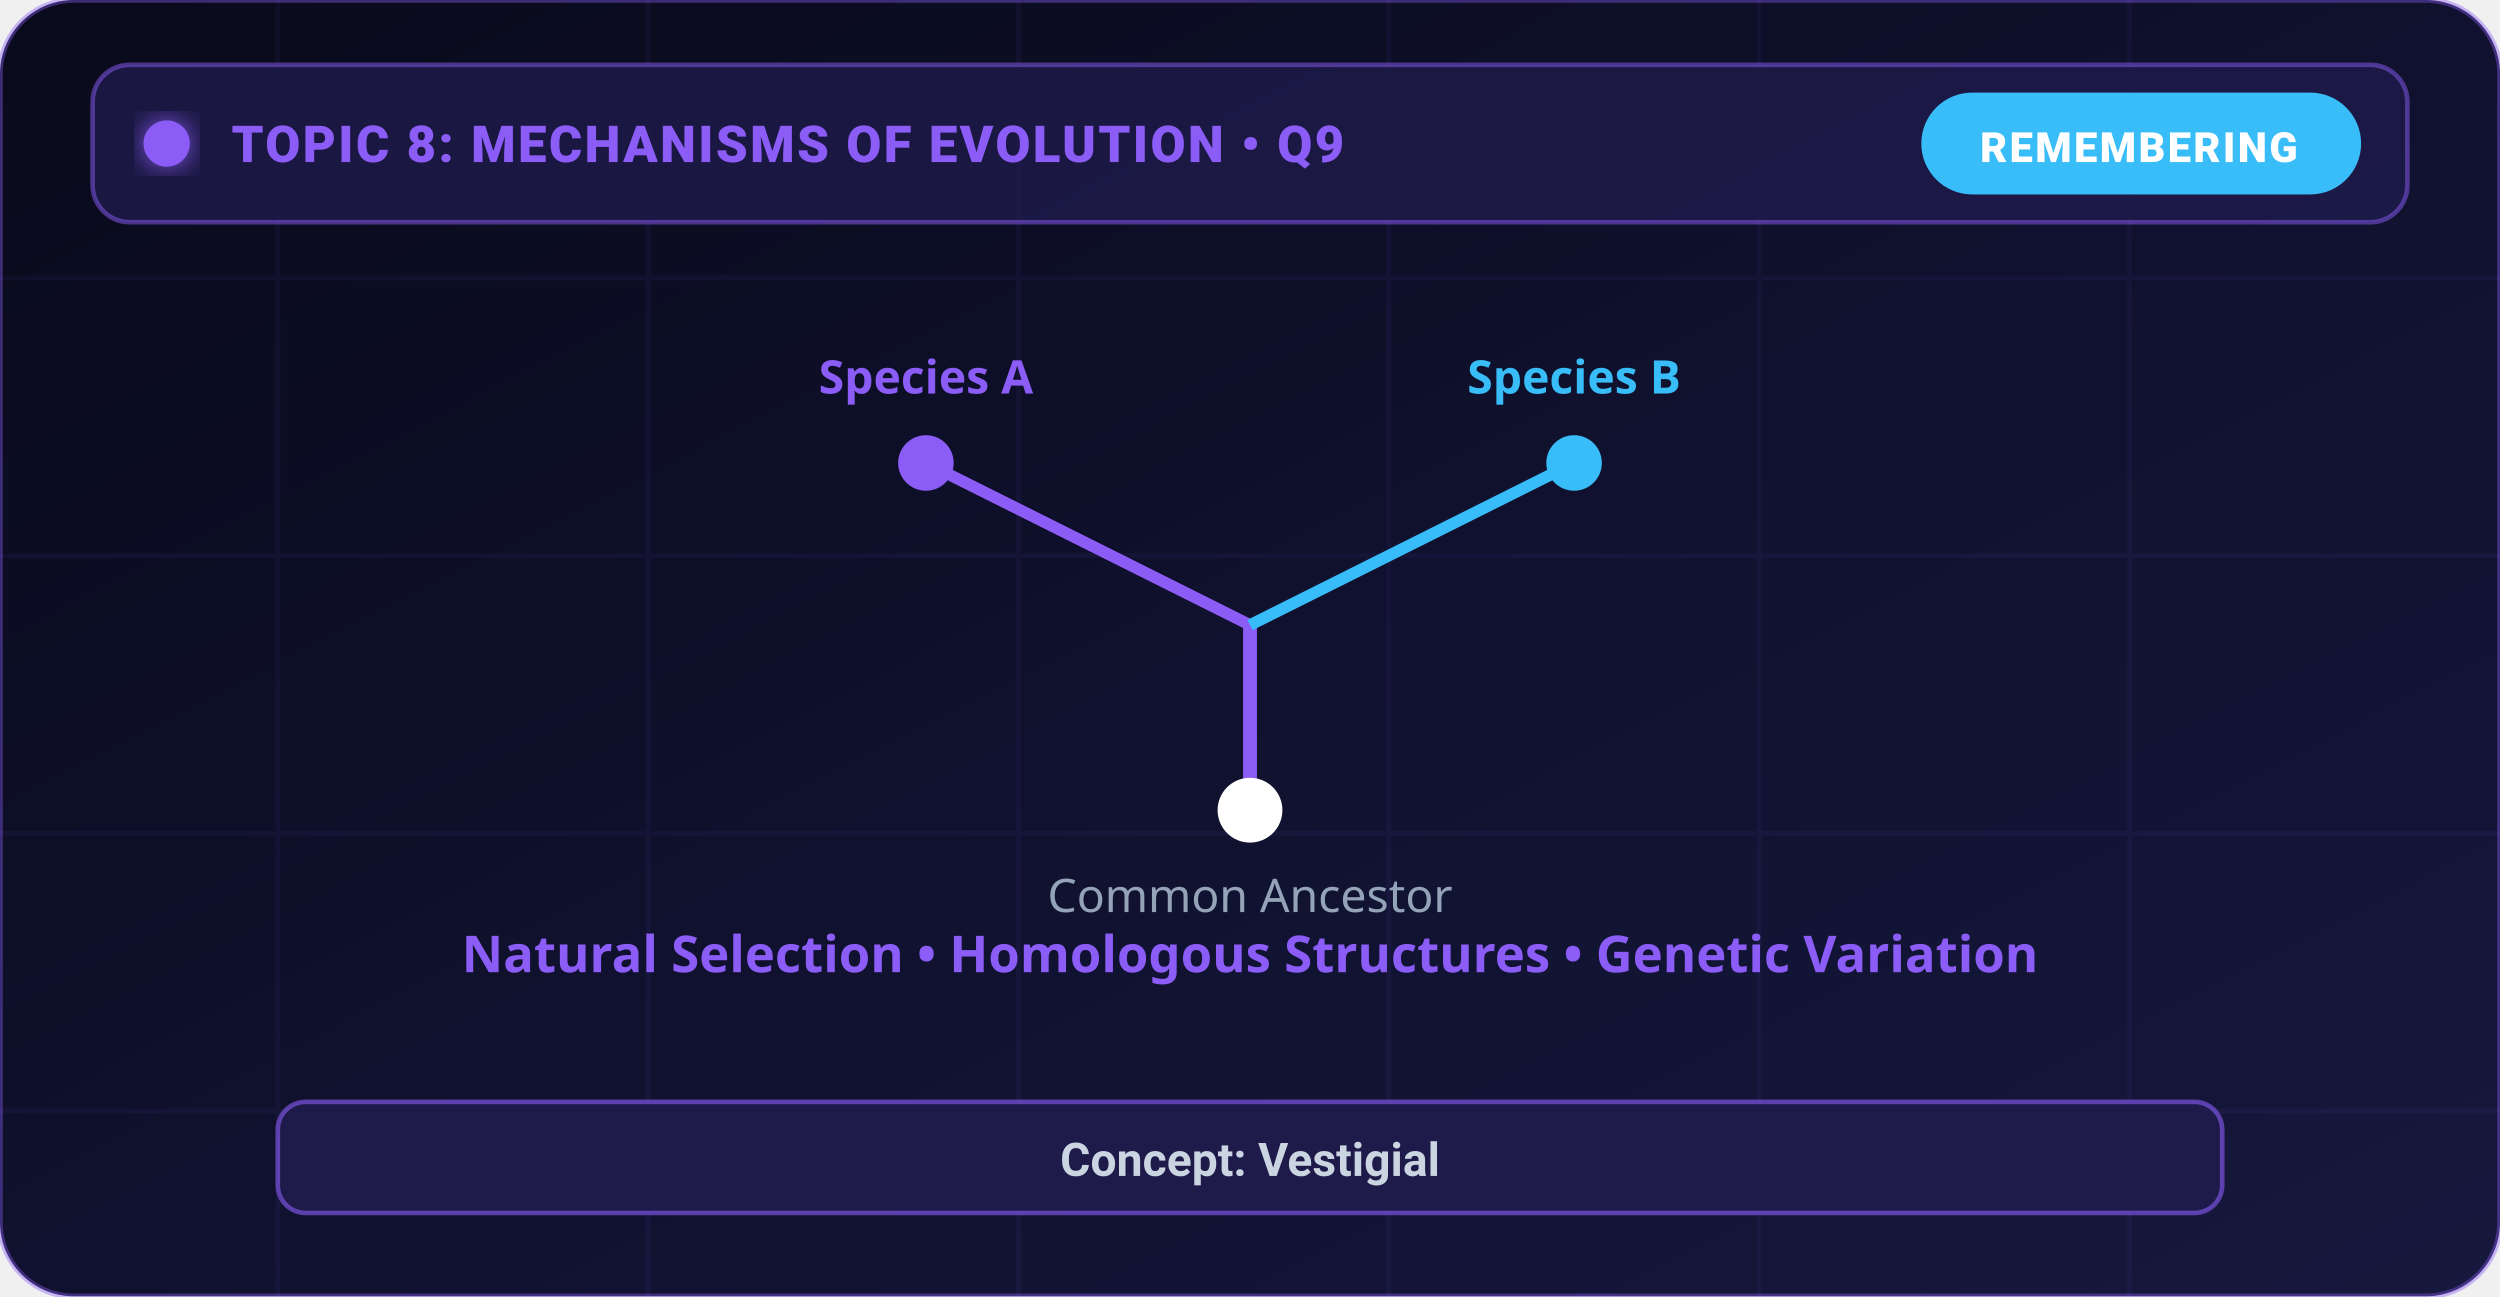
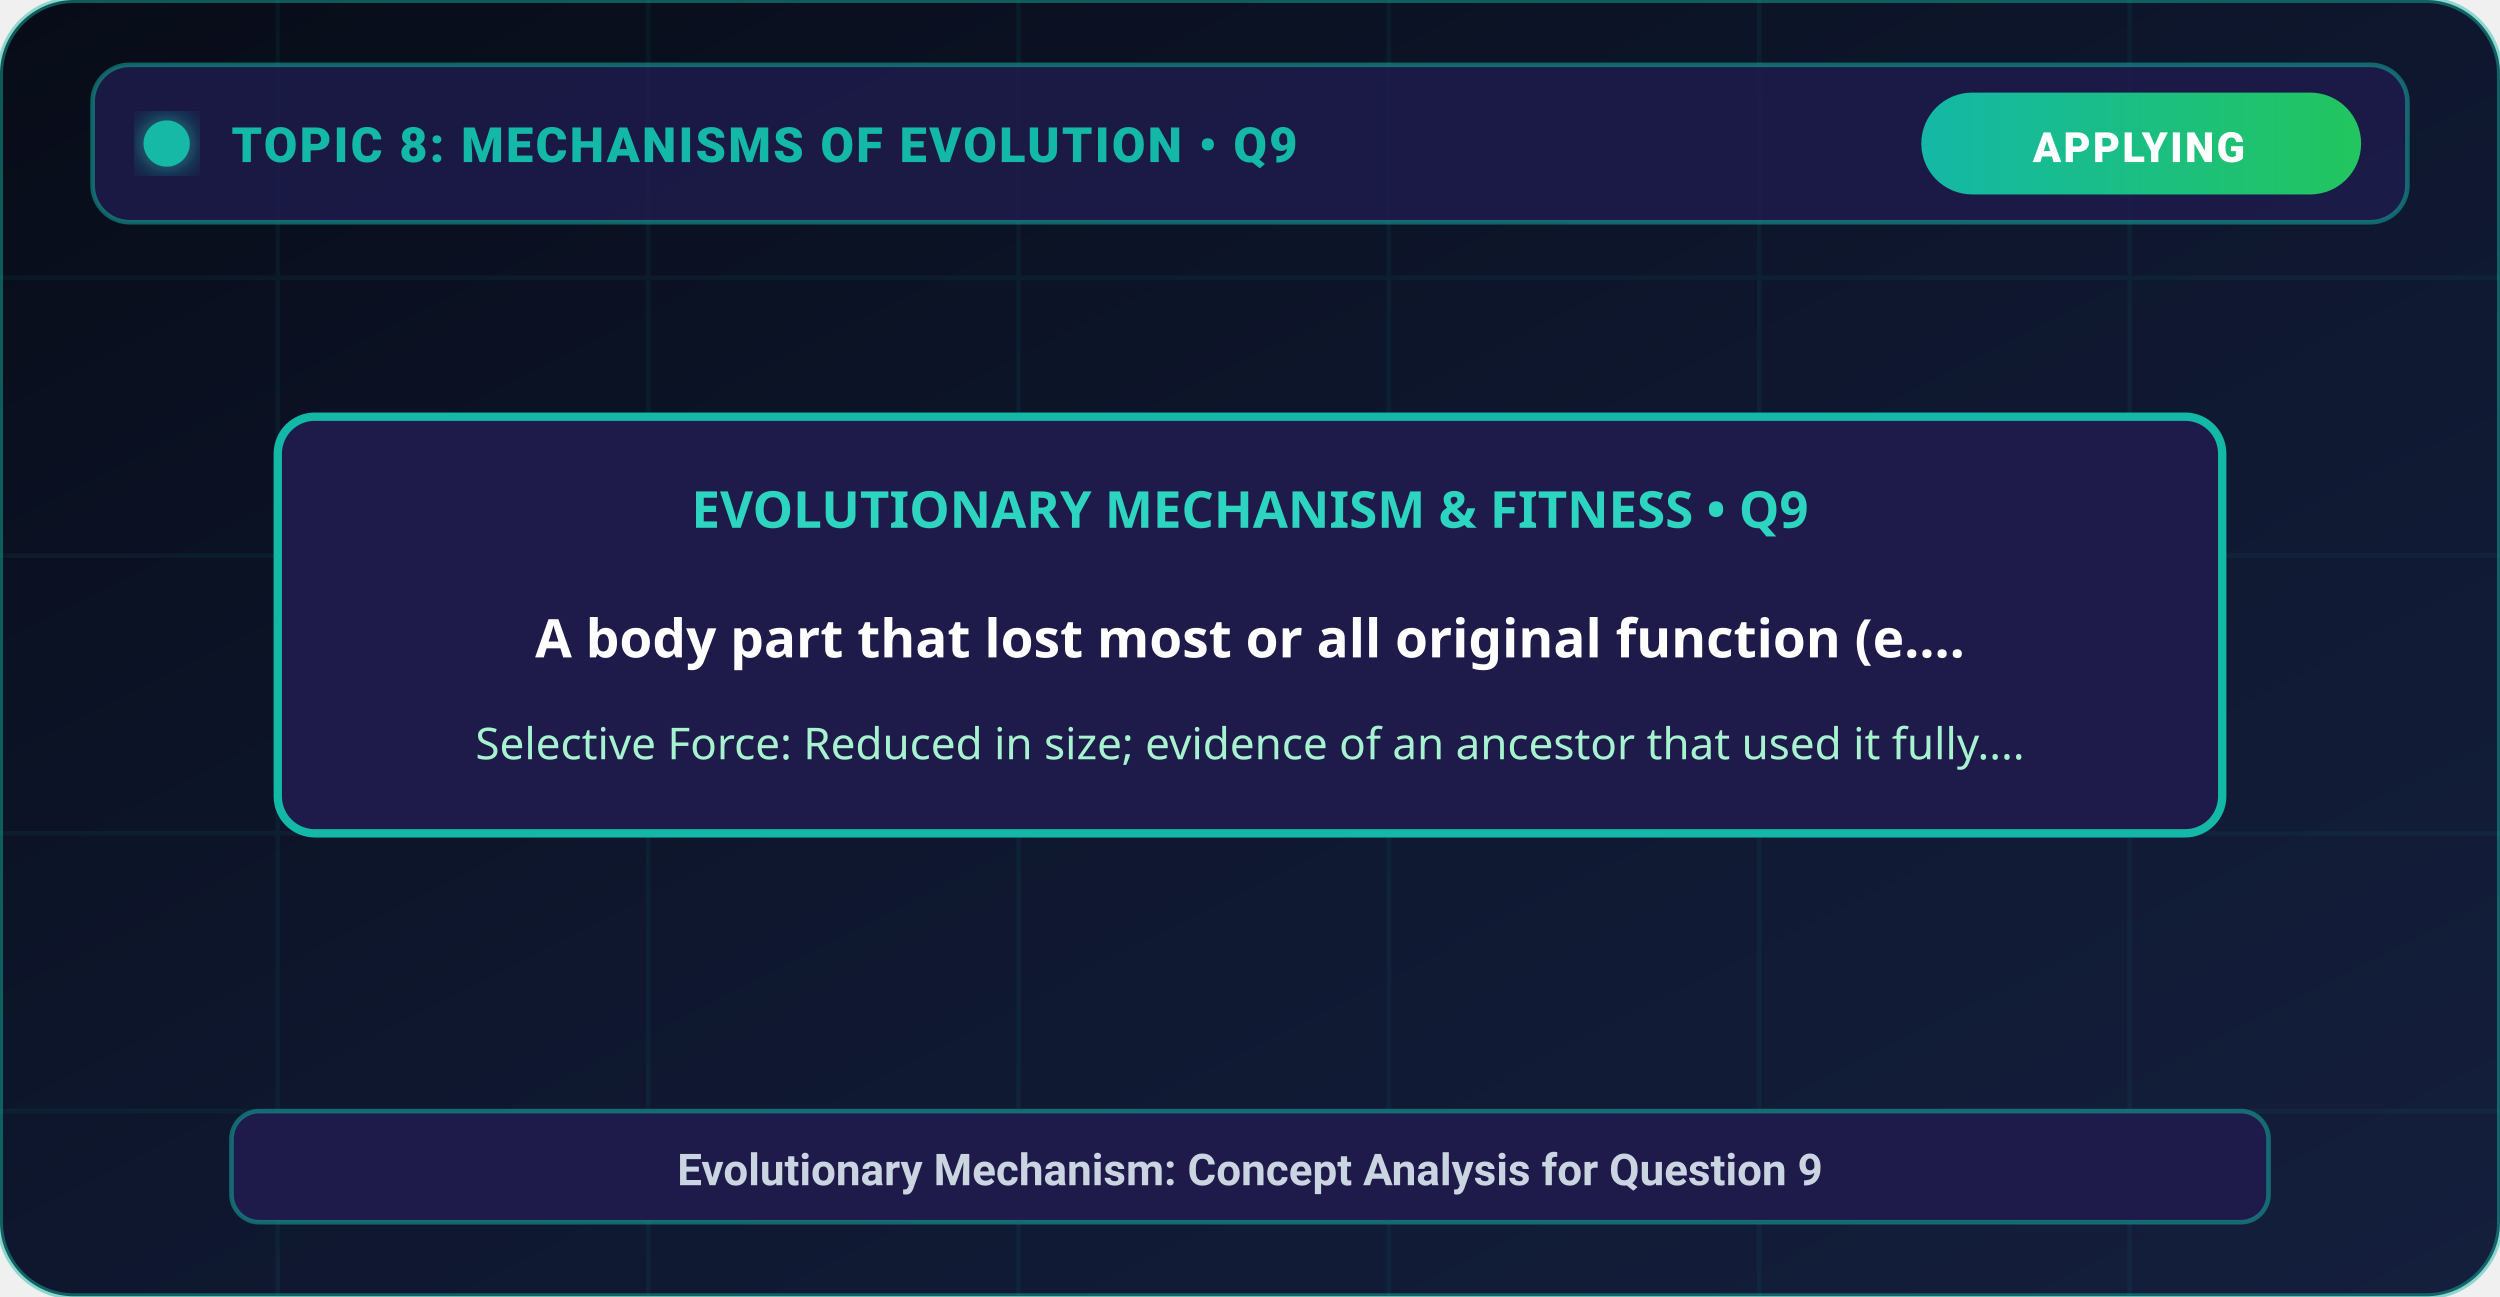
<svg xmlns="http://www.w3.org/2000/svg" viewBox="0 0 540 280" width="100%" height="100%">
  <defs>
    <linearGradient id="bgGrad_t8_9" x1="0%" y1="0%" x2="100%" y2="100%">
-       <stop offset="0%" stop-color="#090a1a" />
-       <stop offset="50%" stop-color="#0f112e" />
-       <stop offset="100%" stop-color="#16183d" />
+       <stop offset="0%" stop-color="#080c18" />
+       <stop offset="50%" stop-color="#0e172e" />
+       <stop offset="100%" stop-color="#141f3d" />
+     </linearGradient>
+     <linearGradient id="primaryGrad_t8_9" x1="0%" y1="0%" x2="100%" y2="0%">
+       <stop offset="0%" stop-color="#14b8a6" />
+       <stop offset="100%" stop-color="#22c55e" />
    </linearGradient>
    <filter id="glow_t8_9" x="-20%" y="-20%" width="140%" height="140%">
-       <feGaussianBlur stdDeviation="3" result="blur" />
+       <feGaussianBlur stdDeviation="3.5" result="blur" />
      <feComposite in="SourceGraphic" in2="blur" operator="over" />
    </filter>
  </defs>
-   <rect width="540" height="280" rx="16" fill="url(#bgGrad_t8_9)" stroke="#8b5cf6" stroke-width="1.2" stroke-opacity="0.4" />
-   <g opacity="0.06" stroke="#8b5cf6" stroke-width="1">
+   <rect width="540" height="280" rx="16" fill="url(#bgGrad_t8_9)" stroke="#14b8a6" stroke-width="1.3" stroke-opacity="0.45" />
+   <g opacity="0.06" stroke="#14b8a6" stroke-width="1">
    <line x1="60" y1="0" x2="60" y2="280" />
    <line x1="140" y1="0" x2="140" y2="280" />
    <line x1="220" y1="0" x2="220" y2="280" />
    <line x1="300" y1="0" x2="300" y2="280" />
    <line x1="380" y1="0" x2="380" y2="280" />
    <line x1="460" y1="0" x2="460" y2="280" />
    <line x1="0" y1="60" x2="540" y2="60" />
    <line x1="0" y1="120" x2="540" y2="120" />
    <line x1="0" y1="180" x2="540" y2="180" />
    <line x1="0" y1="240" x2="540" y2="240" />
  </g>
-   <rect x="20" y="14" width="500" height="34" rx="8" fill="#1e1b4b" fill-opacity="0.8" stroke="#8b5cf6" stroke-width="1" stroke-opacity="0.5" />
-   <circle cx="36" cy="31" r="5" fill="#8b5cf6" filter="url(#glow_t8_9)" />
-   <text x="50" y="35" fill="#8b5cf6" font-family="'Segoe UI', Roboto, sans-serif" font-size="11" font-weight="900" letter-spacing="0.5">TOPIC 8: MECHANISMS OF EVOLUTION • Q9</text>
-   <rect x="415" y="20" width="95" height="22" rx="11" fill="#38bdf8" />
-   <text x="462" y="35" fill="#ffffff" font-family="'Segoe UI', Roboto, sans-serif" font-size="9" font-weight="900" text-anchor="middle" letter-spacing="0.5">REMEMBERING</text>
+   <rect x="20" y="14" width="500" height="34" rx="8" fill="#1e1b4b" fill-opacity="0.85" stroke="#14b8a6" stroke-width="1" stroke-opacity="0.5" />
+   <circle cx="36" cy="31" r="5" fill="#14b8a6" filter="url(#glow_t8_9)" />
+   <text x="50" y="35" fill="#14b8a6" font-family="'Segoe UI', Roboto, sans-serif" font-size="10.5" font-weight="900" letter-spacing="0.5">TOPIC 8: MECHANISMS OF EVOLUTION • Q9</text>
+   <rect x="415" y="20" width="95" height="22" rx="11" fill="url(#primaryGrad_t8_9)" />
+   <text x="462" y="35" fill="#ffffff" font-family="'Segoe UI', Roboto, sans-serif" font-size="9" font-weight="900" text-anchor="middle" letter-spacing="0.5">APPLYING</text>
  <g transform="translate(0, 10)">
-     <g transform="translate(140, 75)">
-       <line x1="130" y1="90" x2="130" y2="50" stroke="#8b5cf6" stroke-width="3" />
-       <line x1="130" y1="50" x2="60" y2="15" stroke="#8b5cf6" stroke-width="2.5" />
-       <line x1="130" y1="50" x2="200" y2="15" stroke="#38bdf8" stroke-width="2.5" />
-       <circle cx="60" cy="15" r="6" fill="#8b5cf6" />
-       <text x="60" y="0" fill="#8b5cf6" font-family="sans-serif" font-size="10" font-weight="bold" text-anchor="middle">Species A</text>
-       <circle cx="200" cy="15" r="6" fill="#38bdf8" />
-       <text x="200" y="0" fill="#38bdf8" font-family="sans-serif" font-size="10" font-weight="bold" text-anchor="middle">Species B</text>
-       <circle cx="130" cy="90" r="7" fill="#ffffff" />
-       <text x="130" y="112" fill="#94a3b8" font-family="sans-serif" font-size="10" text-anchor="middle">Common Ancestor</text>
+     <g transform="translate(60, 80)">
+       <rect x="0" y="0" width="420" height="90" rx="8" fill="#1e1b4b" stroke="#14b8a6" stroke-width="1.8" />
+       <text x="210" y="24" fill="#2dd4bf" font-family="sans-serif" font-size="11" font-weight="bold" text-anchor="middle">EVOLUTIONARY MECHANISM &amp; FITNESS • Q9</text>
+       <text x="210" y="52" fill="#ffffff" font-family="sans-serif" font-size="11.5" font-weight="bold" text-anchor="middle">A body part that lost most or all original function (e....</text>
+       <text x="210" y="74" fill="#a7f3d0" font-family="sans-serif" font-size="9.5" text-anchor="middle">Selective Force: Reduced in size; evidence of an ancestor that used it fully....</text>
    </g>
-     <text x="270" y="200" fill="#8b5cf6" font-family="sans-serif" font-size="11" font-weight="bold" text-anchor="middle">Natural Selection • Homologous Structures • Genetic Variation</text>
  </g>
-   <rect x="60" y="238" width="420" height="24" rx="6" fill="#1e1b4b" stroke="#8b5cf6" stroke-width="1" stroke-opacity="0.6" />
-   <text x="270" y="254" fill="#cbd5e1" font-family="'Segoe UI', Roboto, sans-serif" font-size="10" font-weight="bold" text-anchor="middle">Concept: Vestigial</text>
+   <rect x="50" y="240" width="440" height="24" rx="6" fill="#1e1b4b" stroke="#14b8a6" stroke-width="1" stroke-opacity="0.5" />
+   <text x="270" y="256" fill="#cbd5e1" font-family="'Segoe UI', Roboto, sans-serif" font-size="9.5" font-weight="bold" text-anchor="middle">Evolutionary Mechanism: Concept Analysis for Question 9</text>
</svg>
